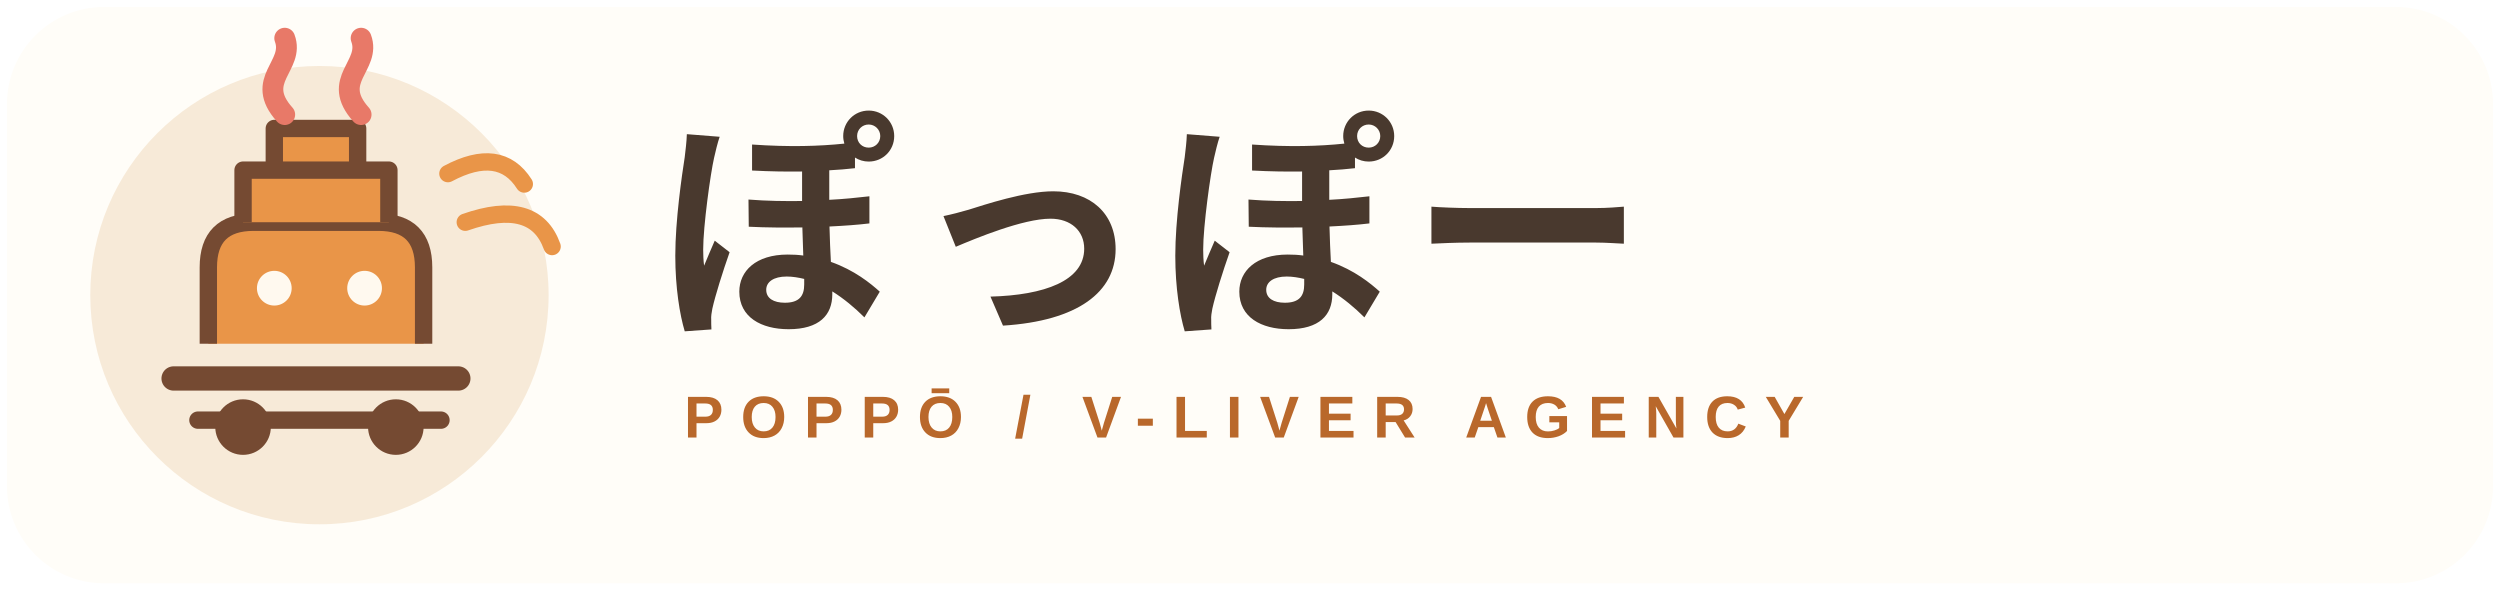
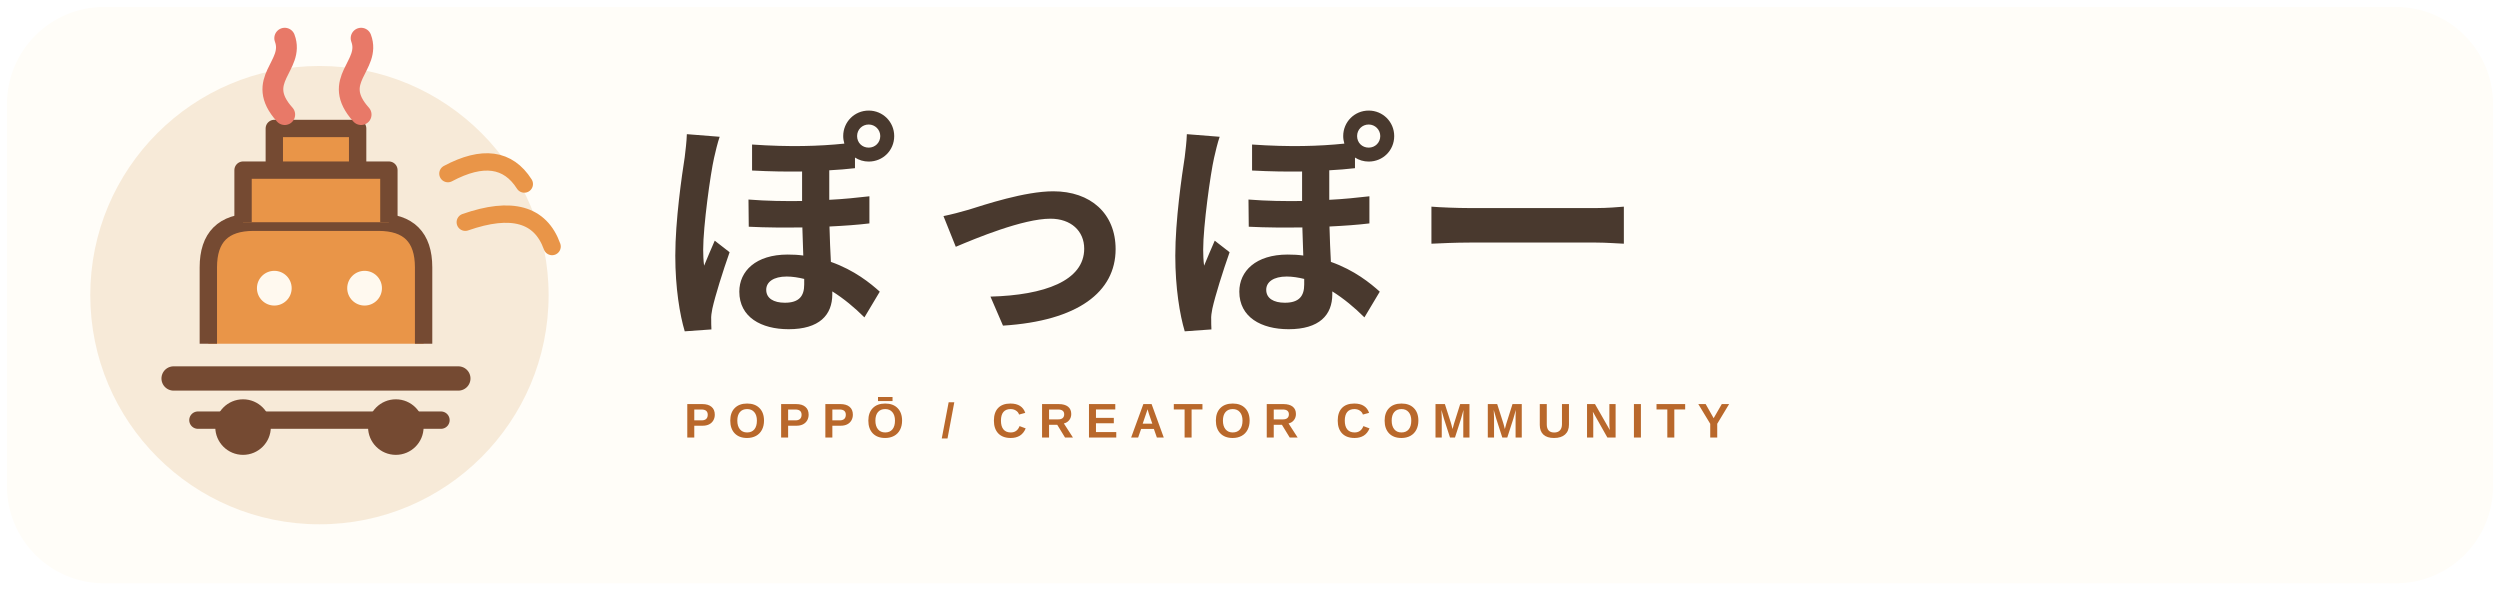
<svg xmlns="http://www.w3.org/2000/svg" viewBox="0 0 720 170" role="img" aria-labelledby="title desc">
  <rect x="2" y="2" width="716" height="166" rx="28" fill="#fffdf8" />
  <g transform="translate(22 15)">
    <circle cx="70" cy="70" r="66" fill="#f7ead8" />
    <path d="M28 94h82" stroke="#754a32" stroke-width="7" stroke-linecap="round" />
    <path d="M38 84V62q0-13 13-13h36q13 0 13 13v22" fill="#e99548" stroke="#754a32" stroke-width="5" stroke-linejoin="round" />
    <path d="M48 49V34h42v15M57 34V22h24v12" fill="#e99548" stroke="#754a32" stroke-width="5" stroke-linejoin="round" />
    <path d="M60 18c-9-10 3-14 0-22M82 18c-9-10 3-14 0-22" fill="none" stroke="#e87968" stroke-width="6" stroke-linecap="round" />
    <circle cx="57" cy="68" r="5" fill="#fff9ef" />
    <circle cx="83" cy="68" r="5" fill="#fff9ef" />
    <path d="M35 106h70" stroke="#754a32" stroke-width="5" stroke-linecap="round" />
    <circle cx="48" cy="108" r="8" fill="#754a32" />
    <circle cx="92" cy="108" r="8" fill="#754a32" />
    <path d="M107 35q15-8 22 3M112 49q20-7 25 7" fill="none" stroke="#e99548" stroke-width="5" stroke-linecap="round" />
  </g>
  <text x="190" y="91" font-family="'Noto Sans JP',sans-serif" font-size="68" font-weight="800" letter-spacing="4" fill="#49392e">ぽっぽー</text>
-   <text x="197" y="126" font-family="Arial,sans-serif" font-size="17" font-weight="700" letter-spacing="5" fill="#b9682b">POPPŌ  /  V-LIVER AGENCY</text>
+   <text x="197" y="126" font-family="Arial,sans-serif" font-size="14" font-weight="700" letter-spacing="3.4" fill="#b9682b">POPPŌ  /  CREATOR COMMUNITY</text>
</svg>
